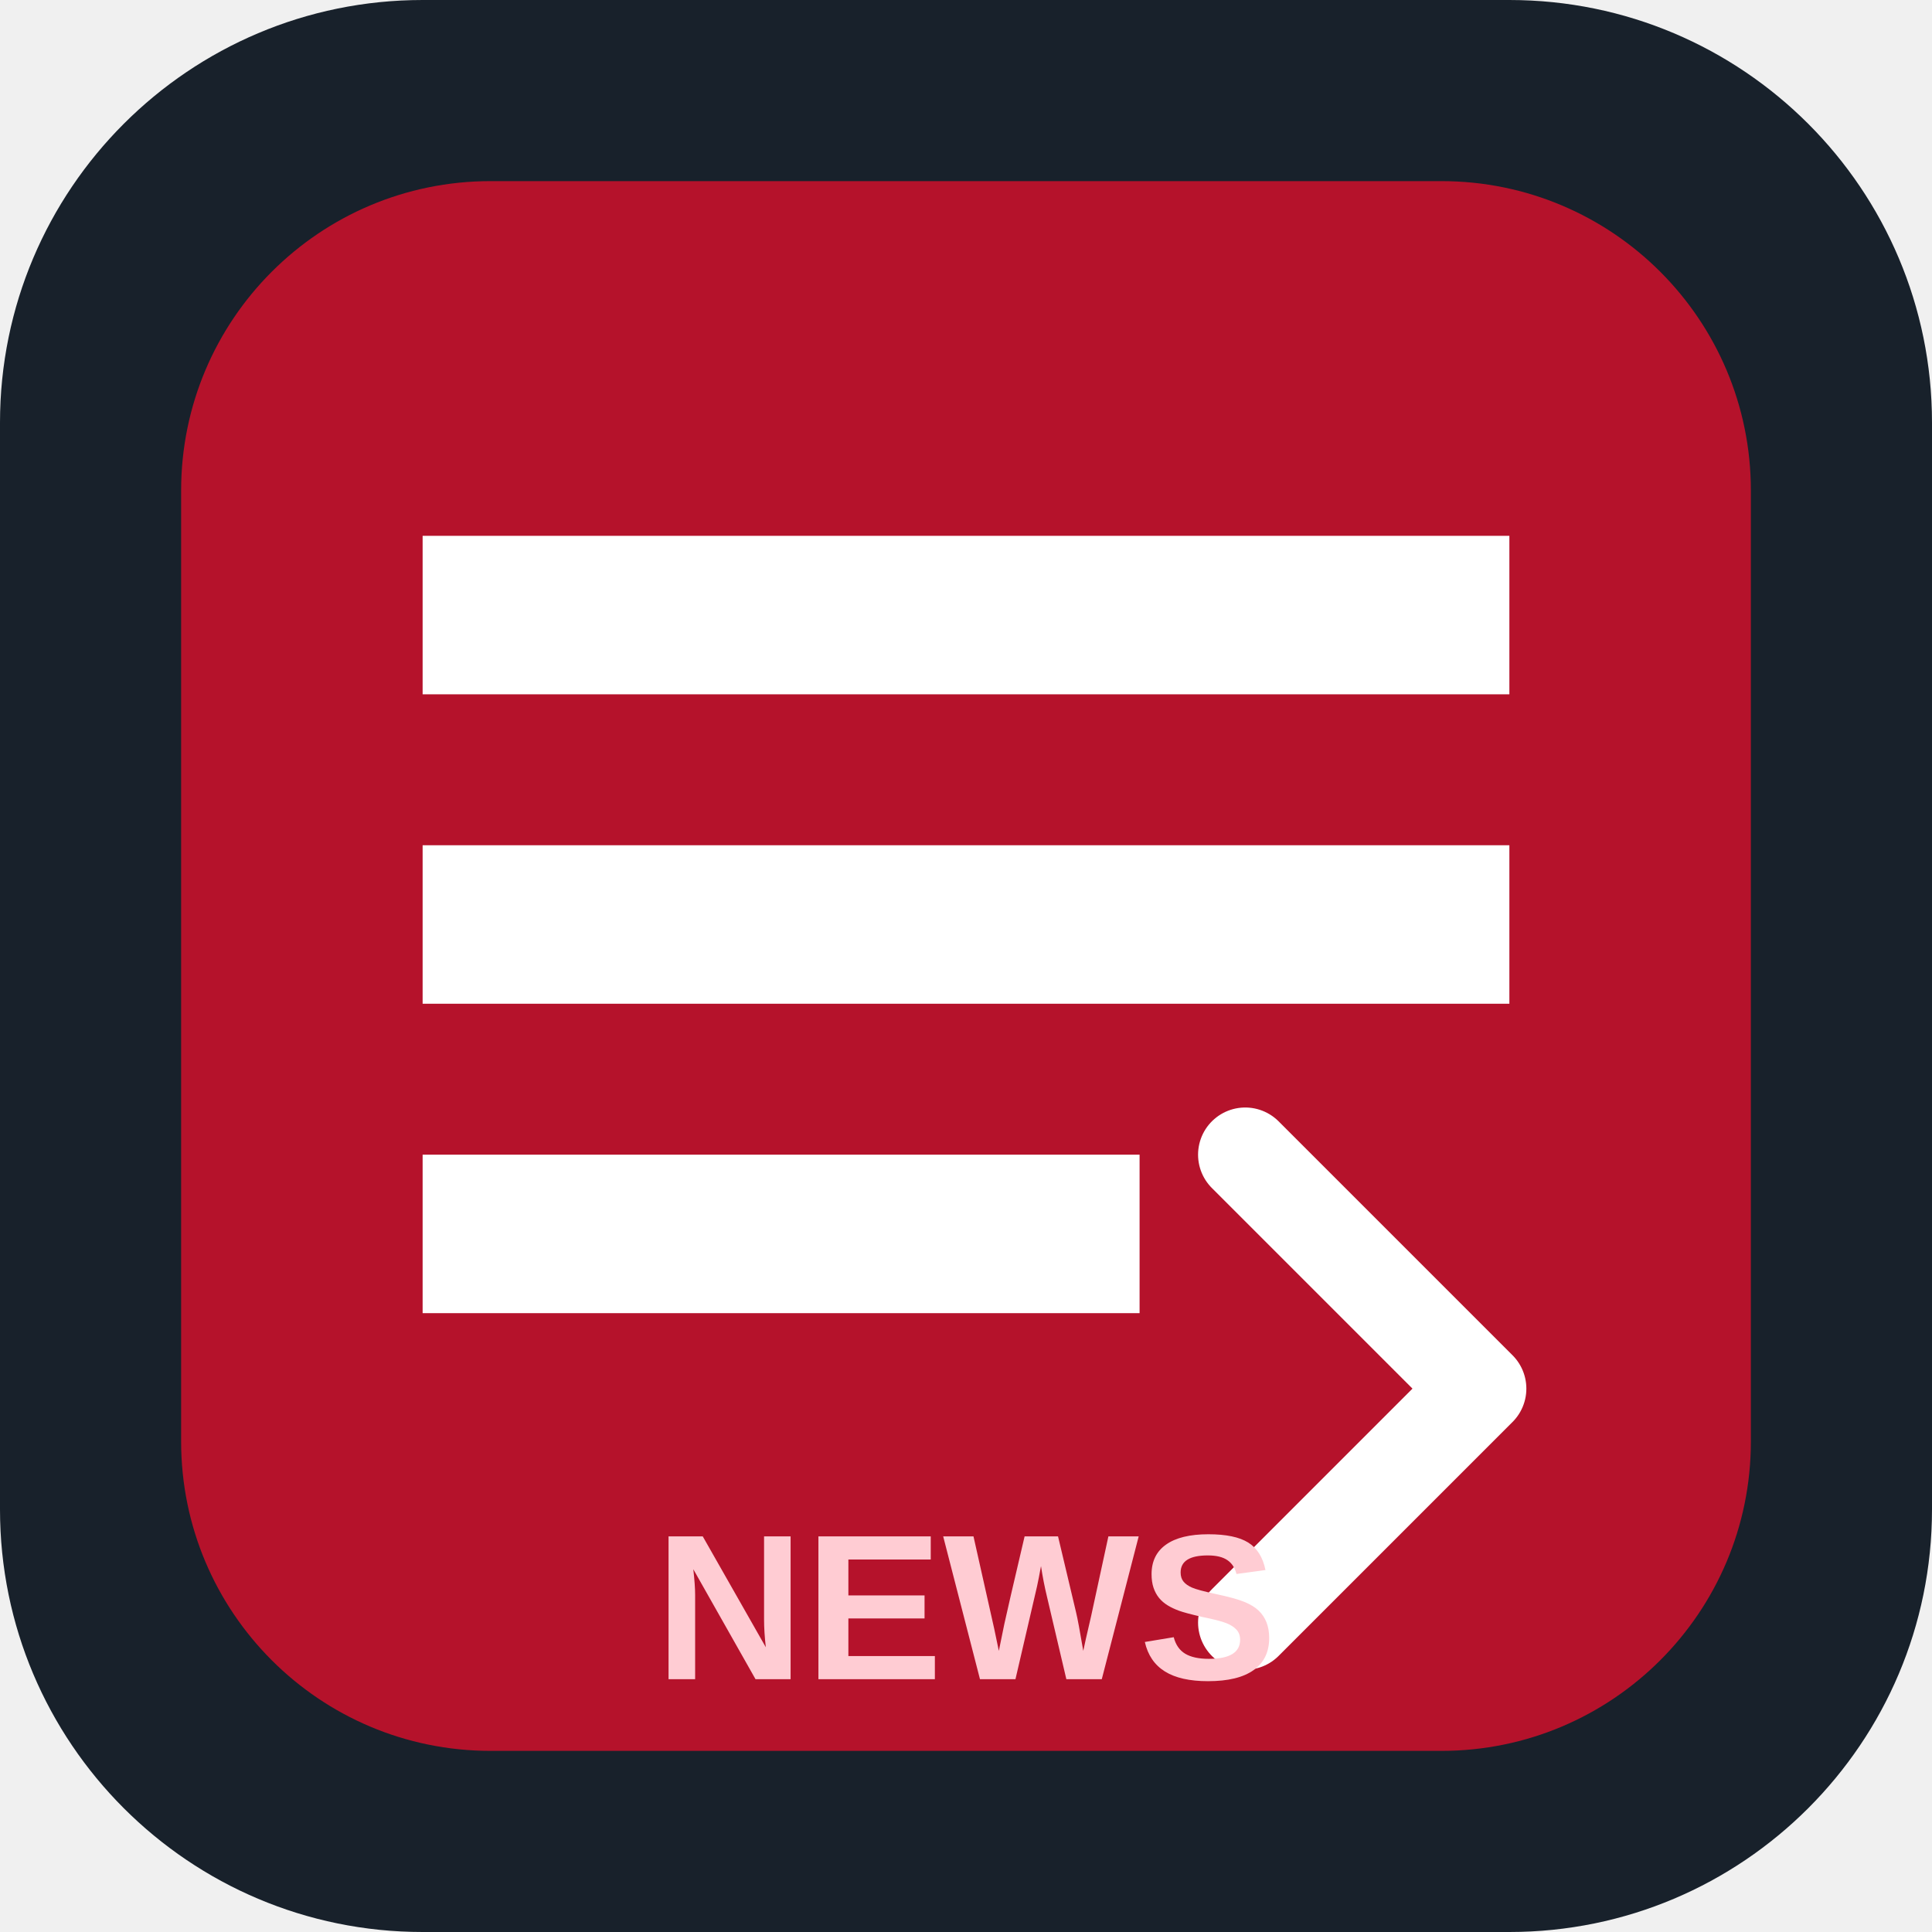
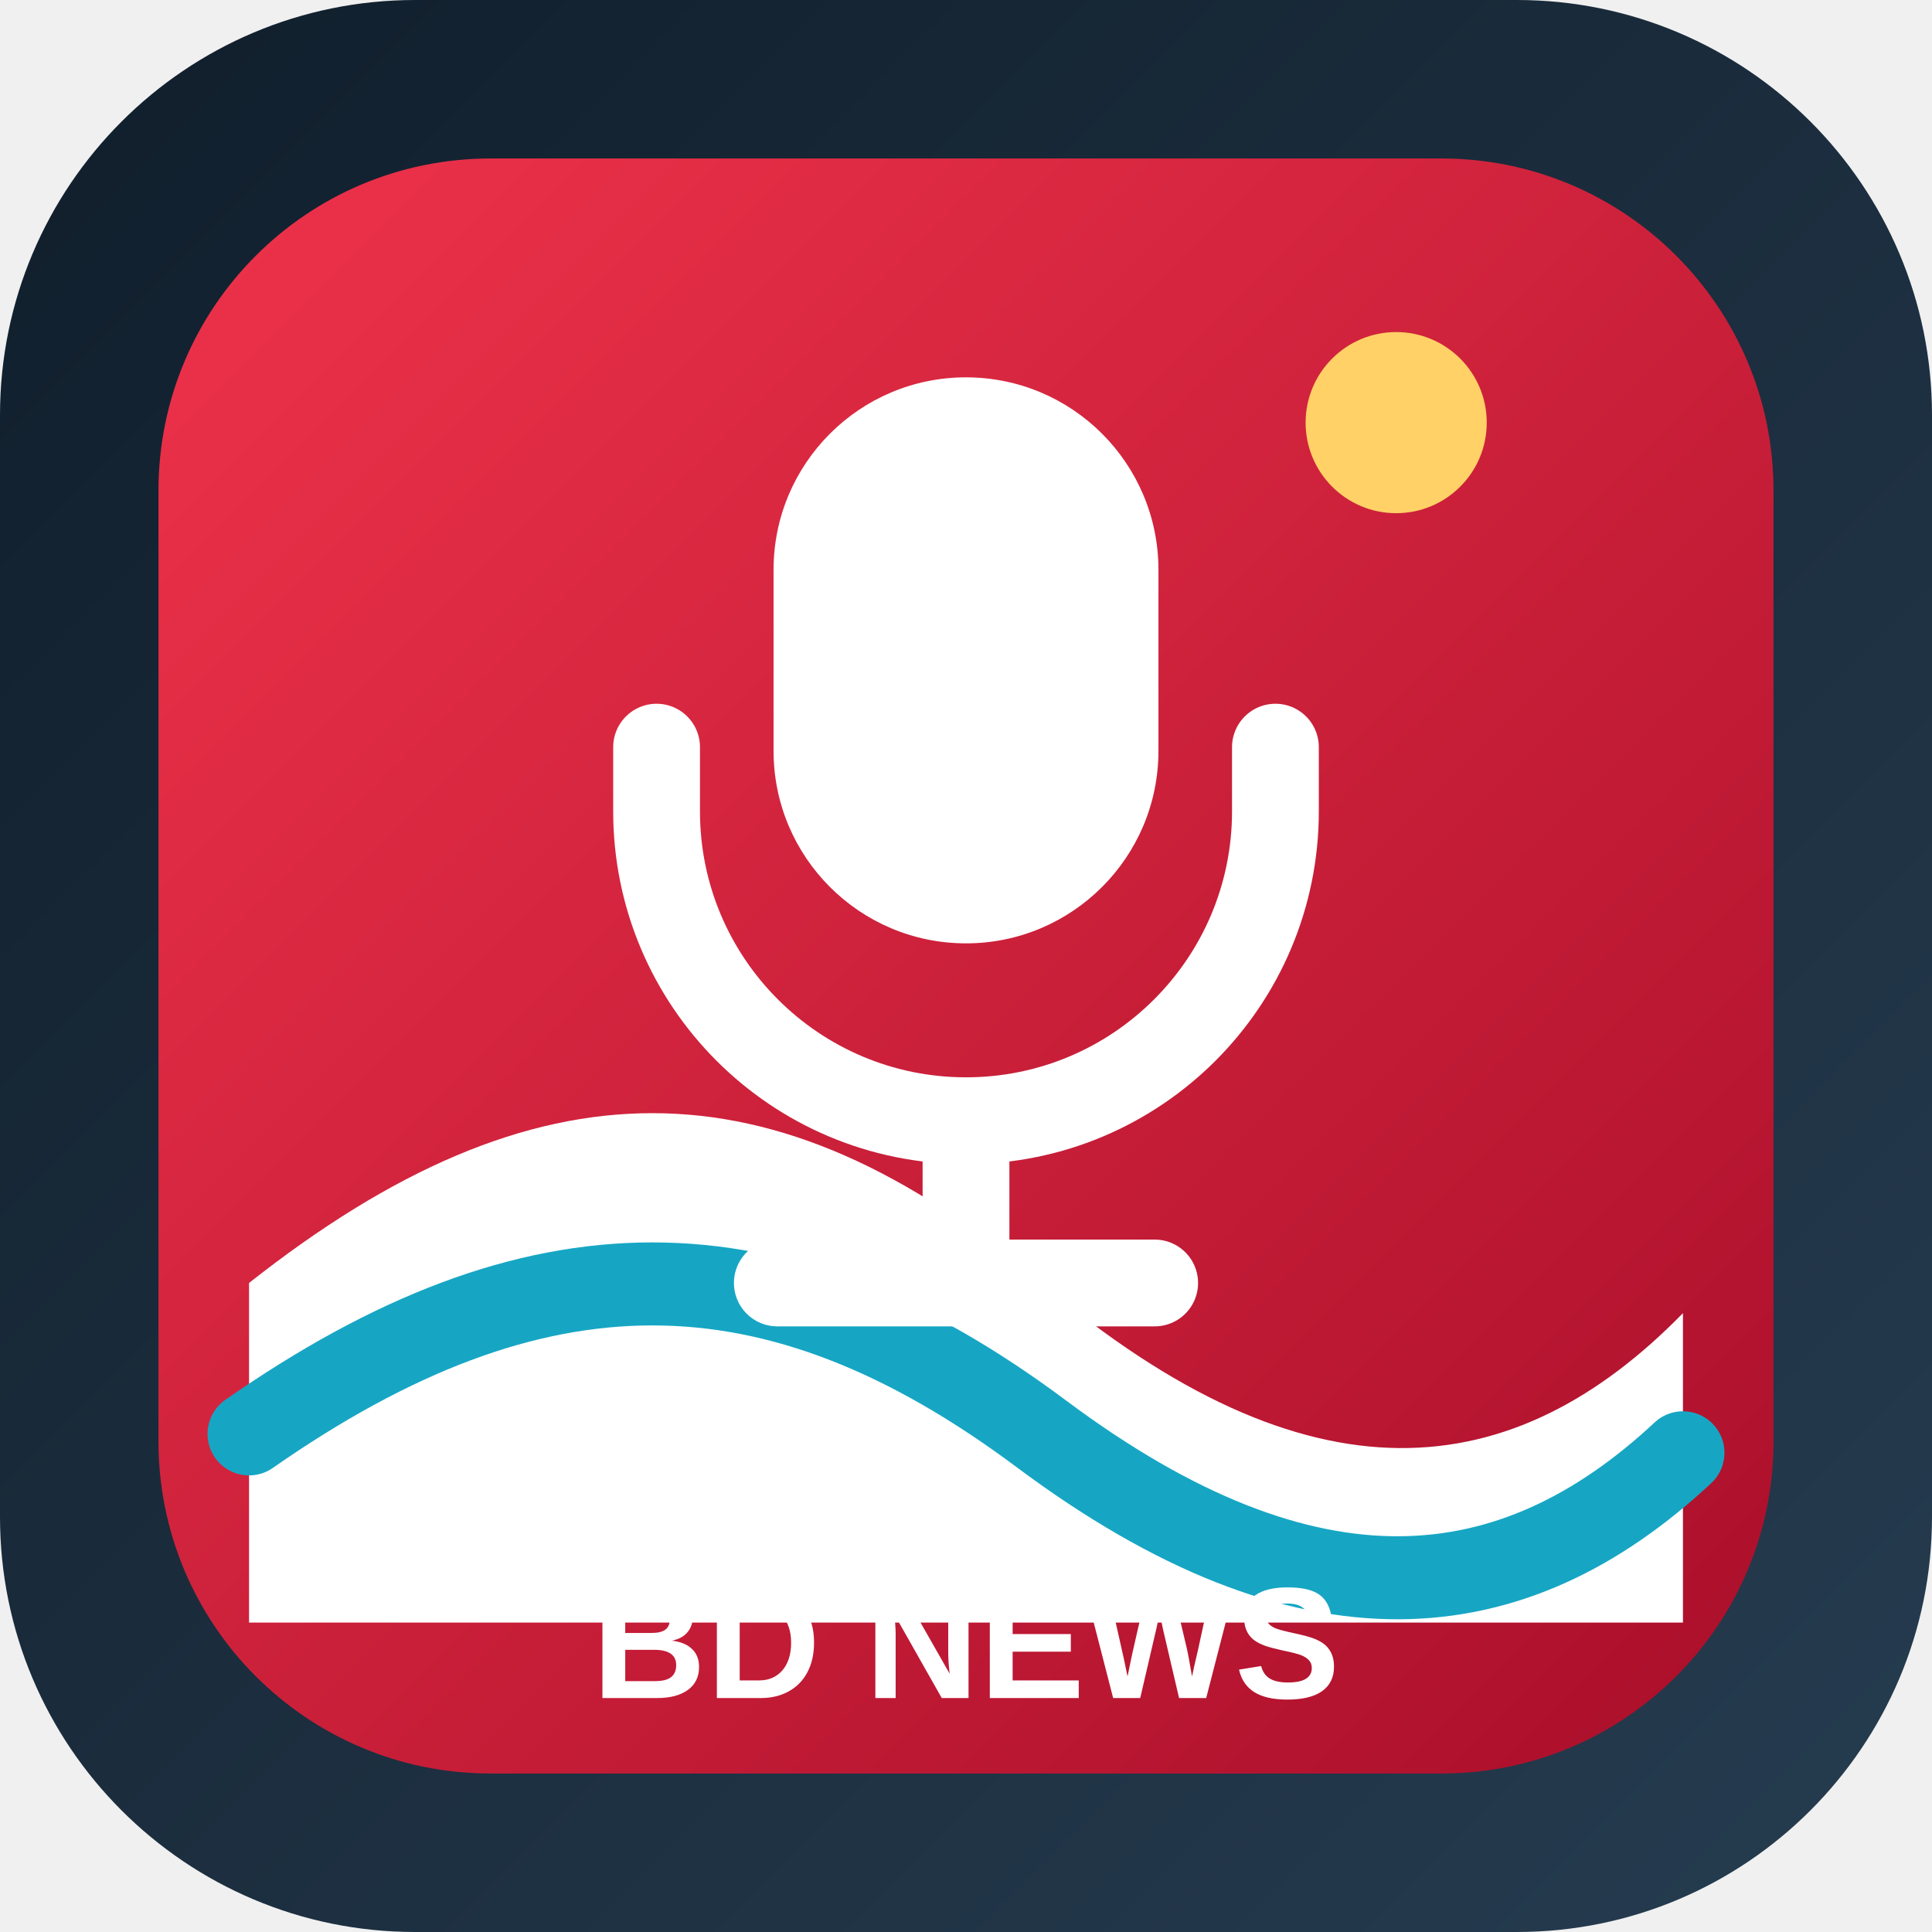
- <svg xmlns="http://www.w3.org/2000/svg" viewBox="0 0 512 512">
-   <rect width="512" height="512" rx="112" fill="#18212b" />
-   <rect x="48" y="48" width="416" height="416" rx="82" fill="#b5122b" />
-   <path d="M112 142h288v42H112zm0 82h288v42H112zm0 82h190v42H112z" fill="#fff" />
-   <path d="M330 306l62 62-62 62" fill="none" stroke="#fff" stroke-width="25" stroke-linecap="round" stroke-linejoin="round" />
-   <text x="256" y="445" text-anchor="middle" font-family="Arial,sans-serif" font-size="55" font-weight="800" fill="#ffccd3">NEWS</text>
+ <svg xmlns="http://www.w3.org/2000/svg" viewBox="0 0 512 512" role="img" aria-labelledby="t">
+   <defs>
+     <linearGradient id="b" x2="1" y2="1">
+       <stop stop-color="#101e2b" />
+       <stop offset="1" stop-color="#263c50" />
+     </linearGradient>
+     <linearGradient id="r" x2="1" y2="1">
+       <stop stop-color="#ef334b" />
+       <stop offset="1" stop-color="#a90e2a" />
+     </linearGradient>
+   </defs>
+   <rect width="512" height="512" rx="110" fill="url(#b)" />
+   <rect x="42" y="42" width="428" height="428" rx="88" fill="url(#r)" />
+   <path d="M66 340c76-60 139-60 210 0s125 54 170 8v82H66z" fill="#fff" />
+   <path d="M66 380c76-53 139-53 210 0s125 47 170 5" fill="none" stroke="#16a6c4" stroke-width="22" stroke-linecap="round" />
+   <rect x="205" y="100" width="102" height="150" rx="51" fill="#fff" />
+   <path d="M174 198v17a82 82 0 0 0 164 0v-17M256 298v42m-50 0h100" fill="none" stroke="#fff" stroke-width="23" stroke-linecap="round" />
+   <circle cx="370" cy="112" r="24" fill="#ffd166" />
+   <text x="256" y="450" text-anchor="middle" font-family="Arial,sans-serif" font-size="42" font-weight="900" fill="#fff">BD NEWS</text>
</svg>
